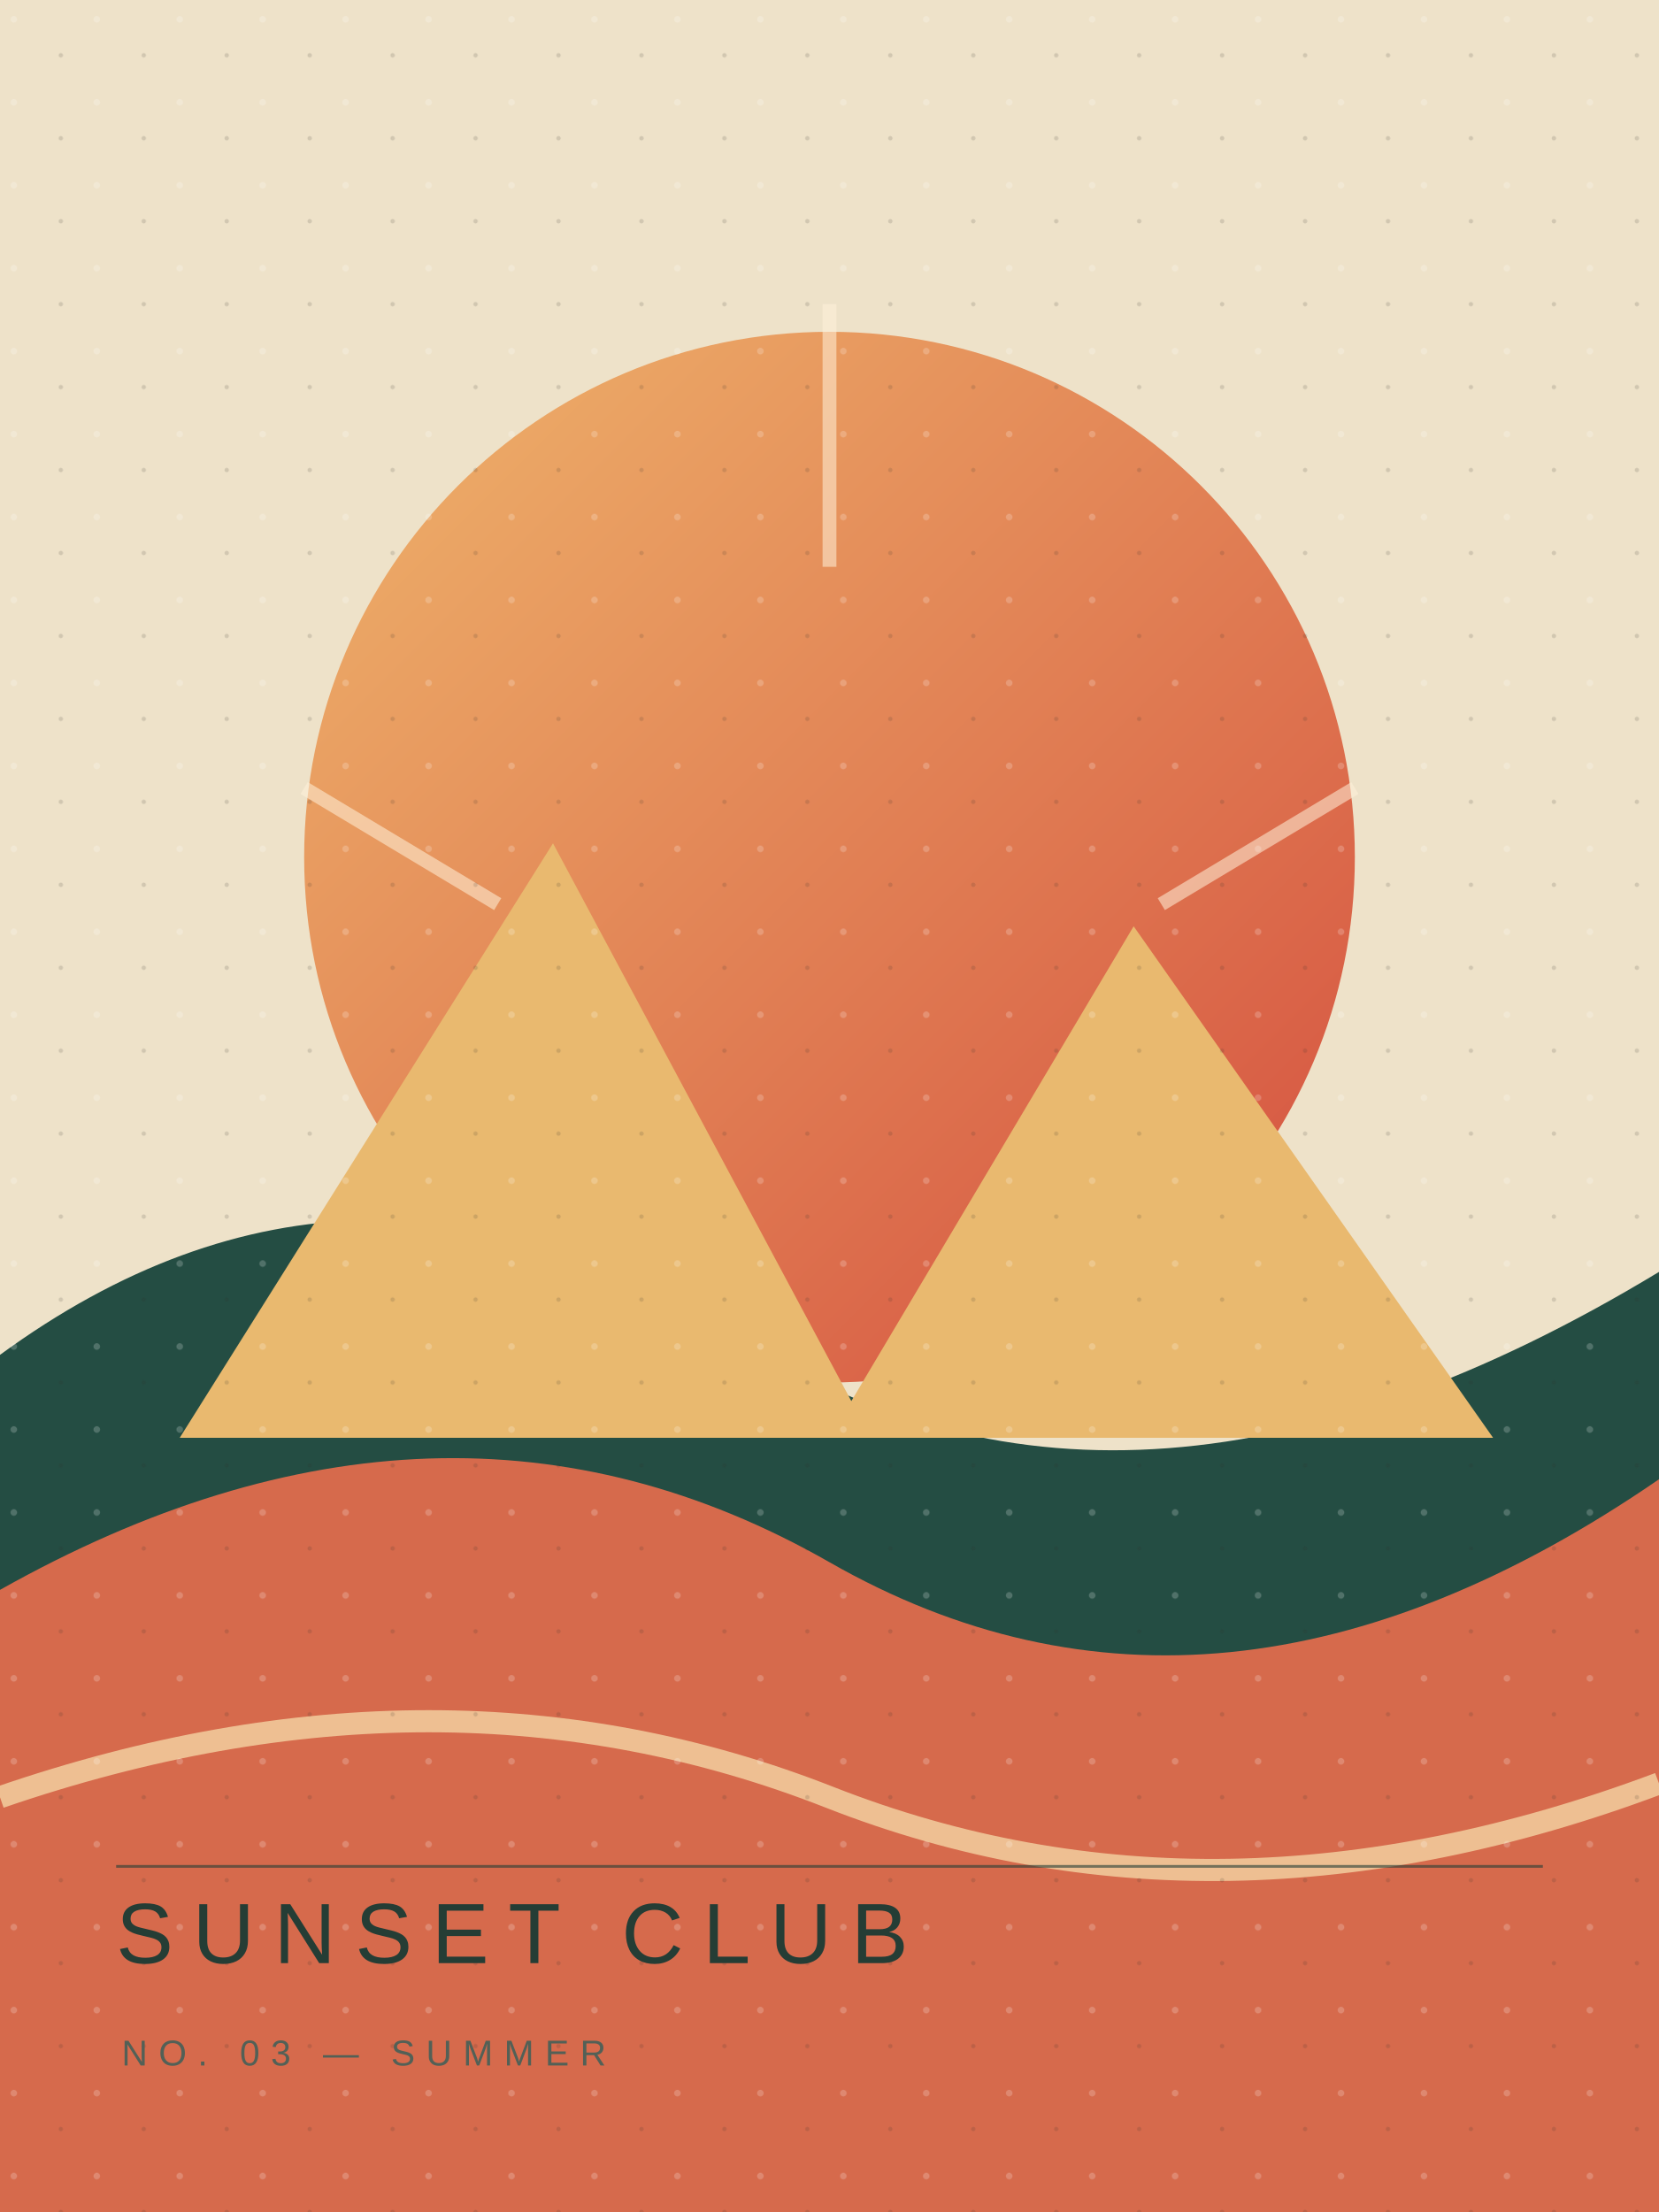
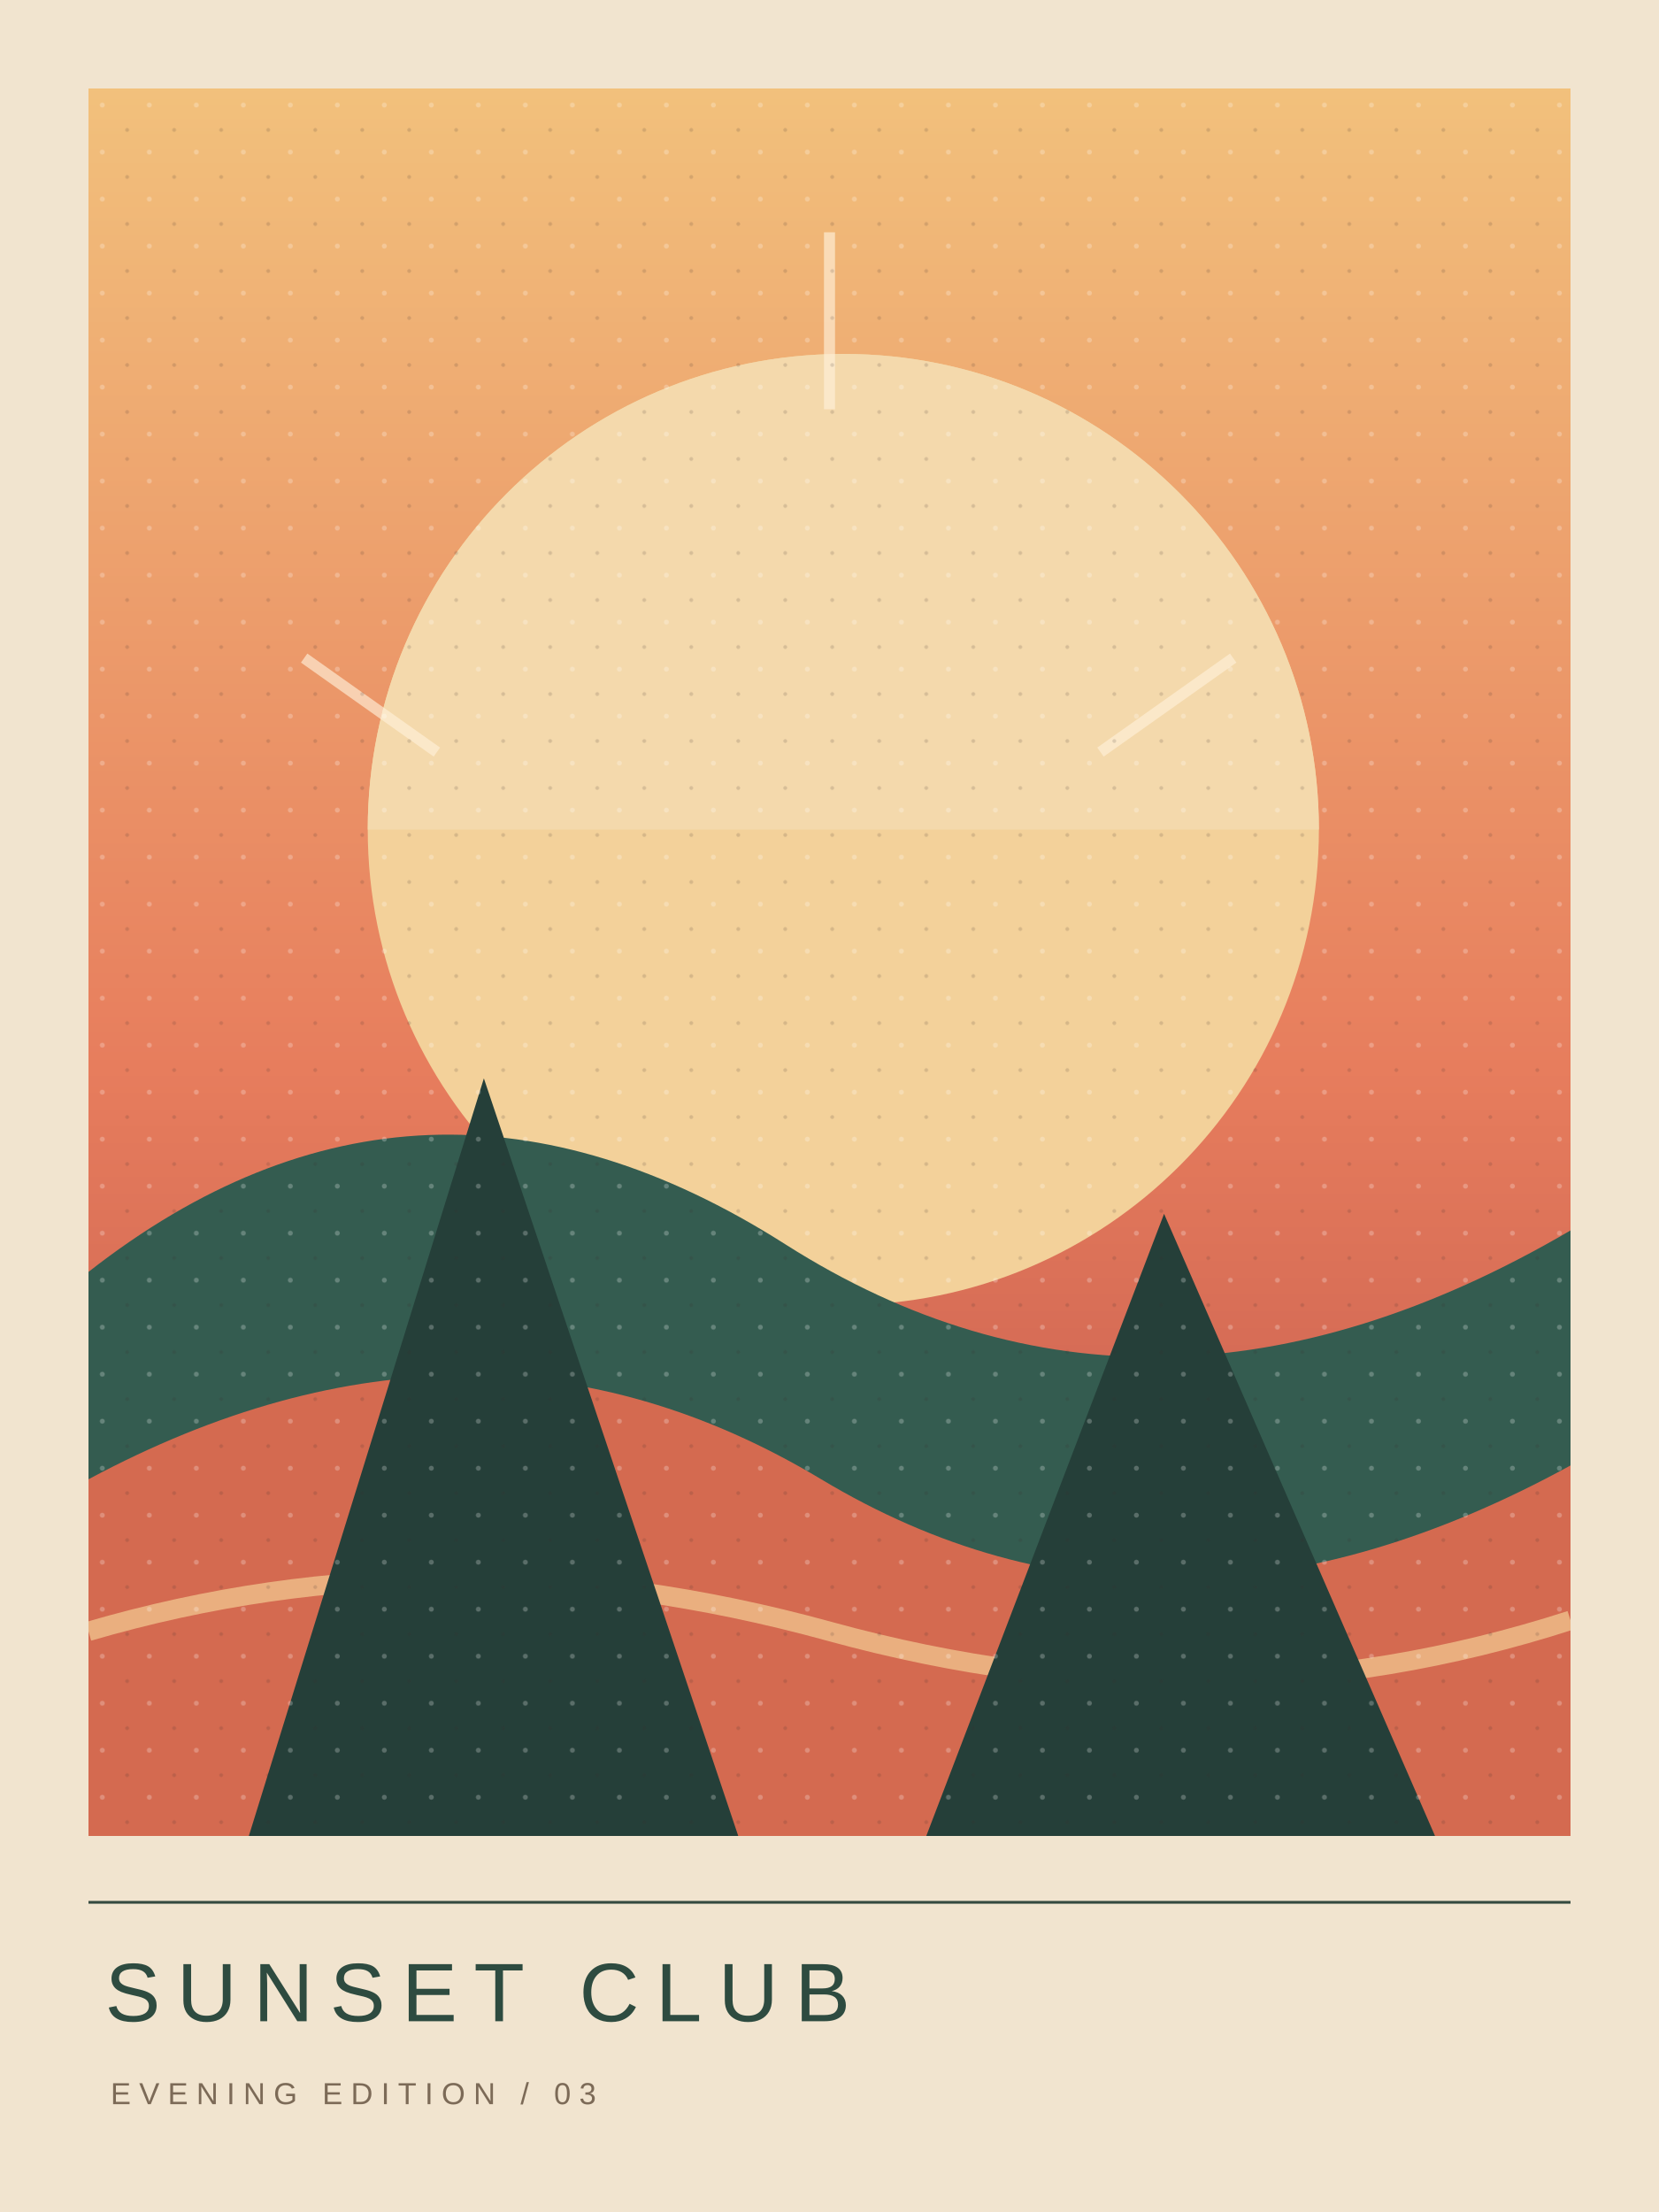
<svg xmlns="http://www.w3.org/2000/svg" viewBox="0 0 600 800">
  <defs>
-     <linearGradient id="sun" y2="1">
-       <stop stop-color="#efb66c" />
-       <stop offset="1" stop-color="#d44d3e" />
+     <linearGradient id="sunset" x2="0" y2="1">
+       <stop stop-color="#f2c17c" />
+       <stop offset=".56" stop-color="#e77d5d" />
+       <stop offset="1" stop-color="#b94f49" />
    </linearGradient>
-     <pattern id="grain" width="30" height="30" patternUnits="userSpaceOnUse">
-       <circle cx="5" cy="7" r="1.2" fill="#fff" opacity=".2" />
-       <circle cx="22" cy="20" r=".8" fill="#302c29" opacity=".15" />
+     <pattern id="grain" width="17" height="17" patternUnits="userSpaceOnUse">
+       <circle cx="3" cy="4" r=".9" fill="#fff" opacity=".24" />
+       <circle cx="12" cy="13" r=".7" fill="#392e2b" opacity=".16" />
    </pattern>
+     <clipPath id="scene">
+       <rect x="32" y="32" width="536" height="632" />
+     </clipPath>
  </defs>
-   <rect width="600" height="800" fill="#eee2c9" />
-   <circle cx="300" cy="310" r="190" fill="url(#sun)" />
-   <path d="M0 490Q130 395 270 485T600 460V800H0Z" fill="#244d43" />
-   <path d="M0 575Q160 485 300 565T600 535V800H0Z" fill="#d66a4c" />
-   <path d="m65 520 135-215 115 215Zm235 0 110-185 130 185Z" fill="#e9b96f" />
-   <path d="M0 650q160-55 300 0t300-5" fill="none" stroke="#f4d5a4" stroke-width="8" opacity=".8" />
-   <path d="M300 110v95m-190 80 70 42m310-42-70 42" stroke="#fff1d9" stroke-width="5" opacity=".55" />
-   <rect width="600" height="800" fill="url(#grain)" />
-   <text x="42" y="710" font-family="Arial,sans-serif" font-size="31" letter-spacing="7" fill="#253d35">SUNSET CLUB</text>
-   <text x="44" y="747" font-family="Arial,sans-serif" font-size="13" letter-spacing="4" fill="#536056">NO. 03 — SUMMER</text>
-   <path d="M42 675H558" stroke="#253d35" opacity=".6" />
+   <rect width="600" height="800" fill="#f1e4cf" />
+   <g clip-path="url(#scene)">
+     <rect x="32" y="32" width="536" height="632" fill="url(#sunset)" />
+     <circle cx="305" cy="300" r="172" fill="#f3d19a" />
+     <path d="M133 300a172 172 0 0 1 344 0" fill="#f4d9ac" />
+     <path d="M32 460q120-94 252-10t284-5v219H32Z" fill="#345c50" />
+     <path d="M32 535q140-75 265 0t271-5v134H32Z" fill="#d46a50" />
+     <path d="M32 590q130-38 268 0t268-4" fill="none" stroke="#f0c18b" stroke-width="7" opacity=".8" />
+     <path d="M90 664 175 390l92 274m68 0 86-225 98 225" fill="#253f39" />
+     <path d="M300 84v64m-190 90 48 34m288-34-48 34" stroke="#fff0d8" stroke-width="4" opacity=".65" />
+     <rect x="32" y="32" width="536" height="632" fill="url(#grain)" />
+   </g>
+   <path d="M32 688H568" stroke="#354b40" />
+   <text x="38" y="731" font-family="Arial,sans-serif" font-size="30" letter-spacing="6" fill="#2e4b40">SUNSET CLUB</text>
+   <text x="40" y="761" font-family="Arial,sans-serif" font-size="11" letter-spacing="3" fill="#7c6a57">EVENING EDITION  /  03</text>
</svg>
